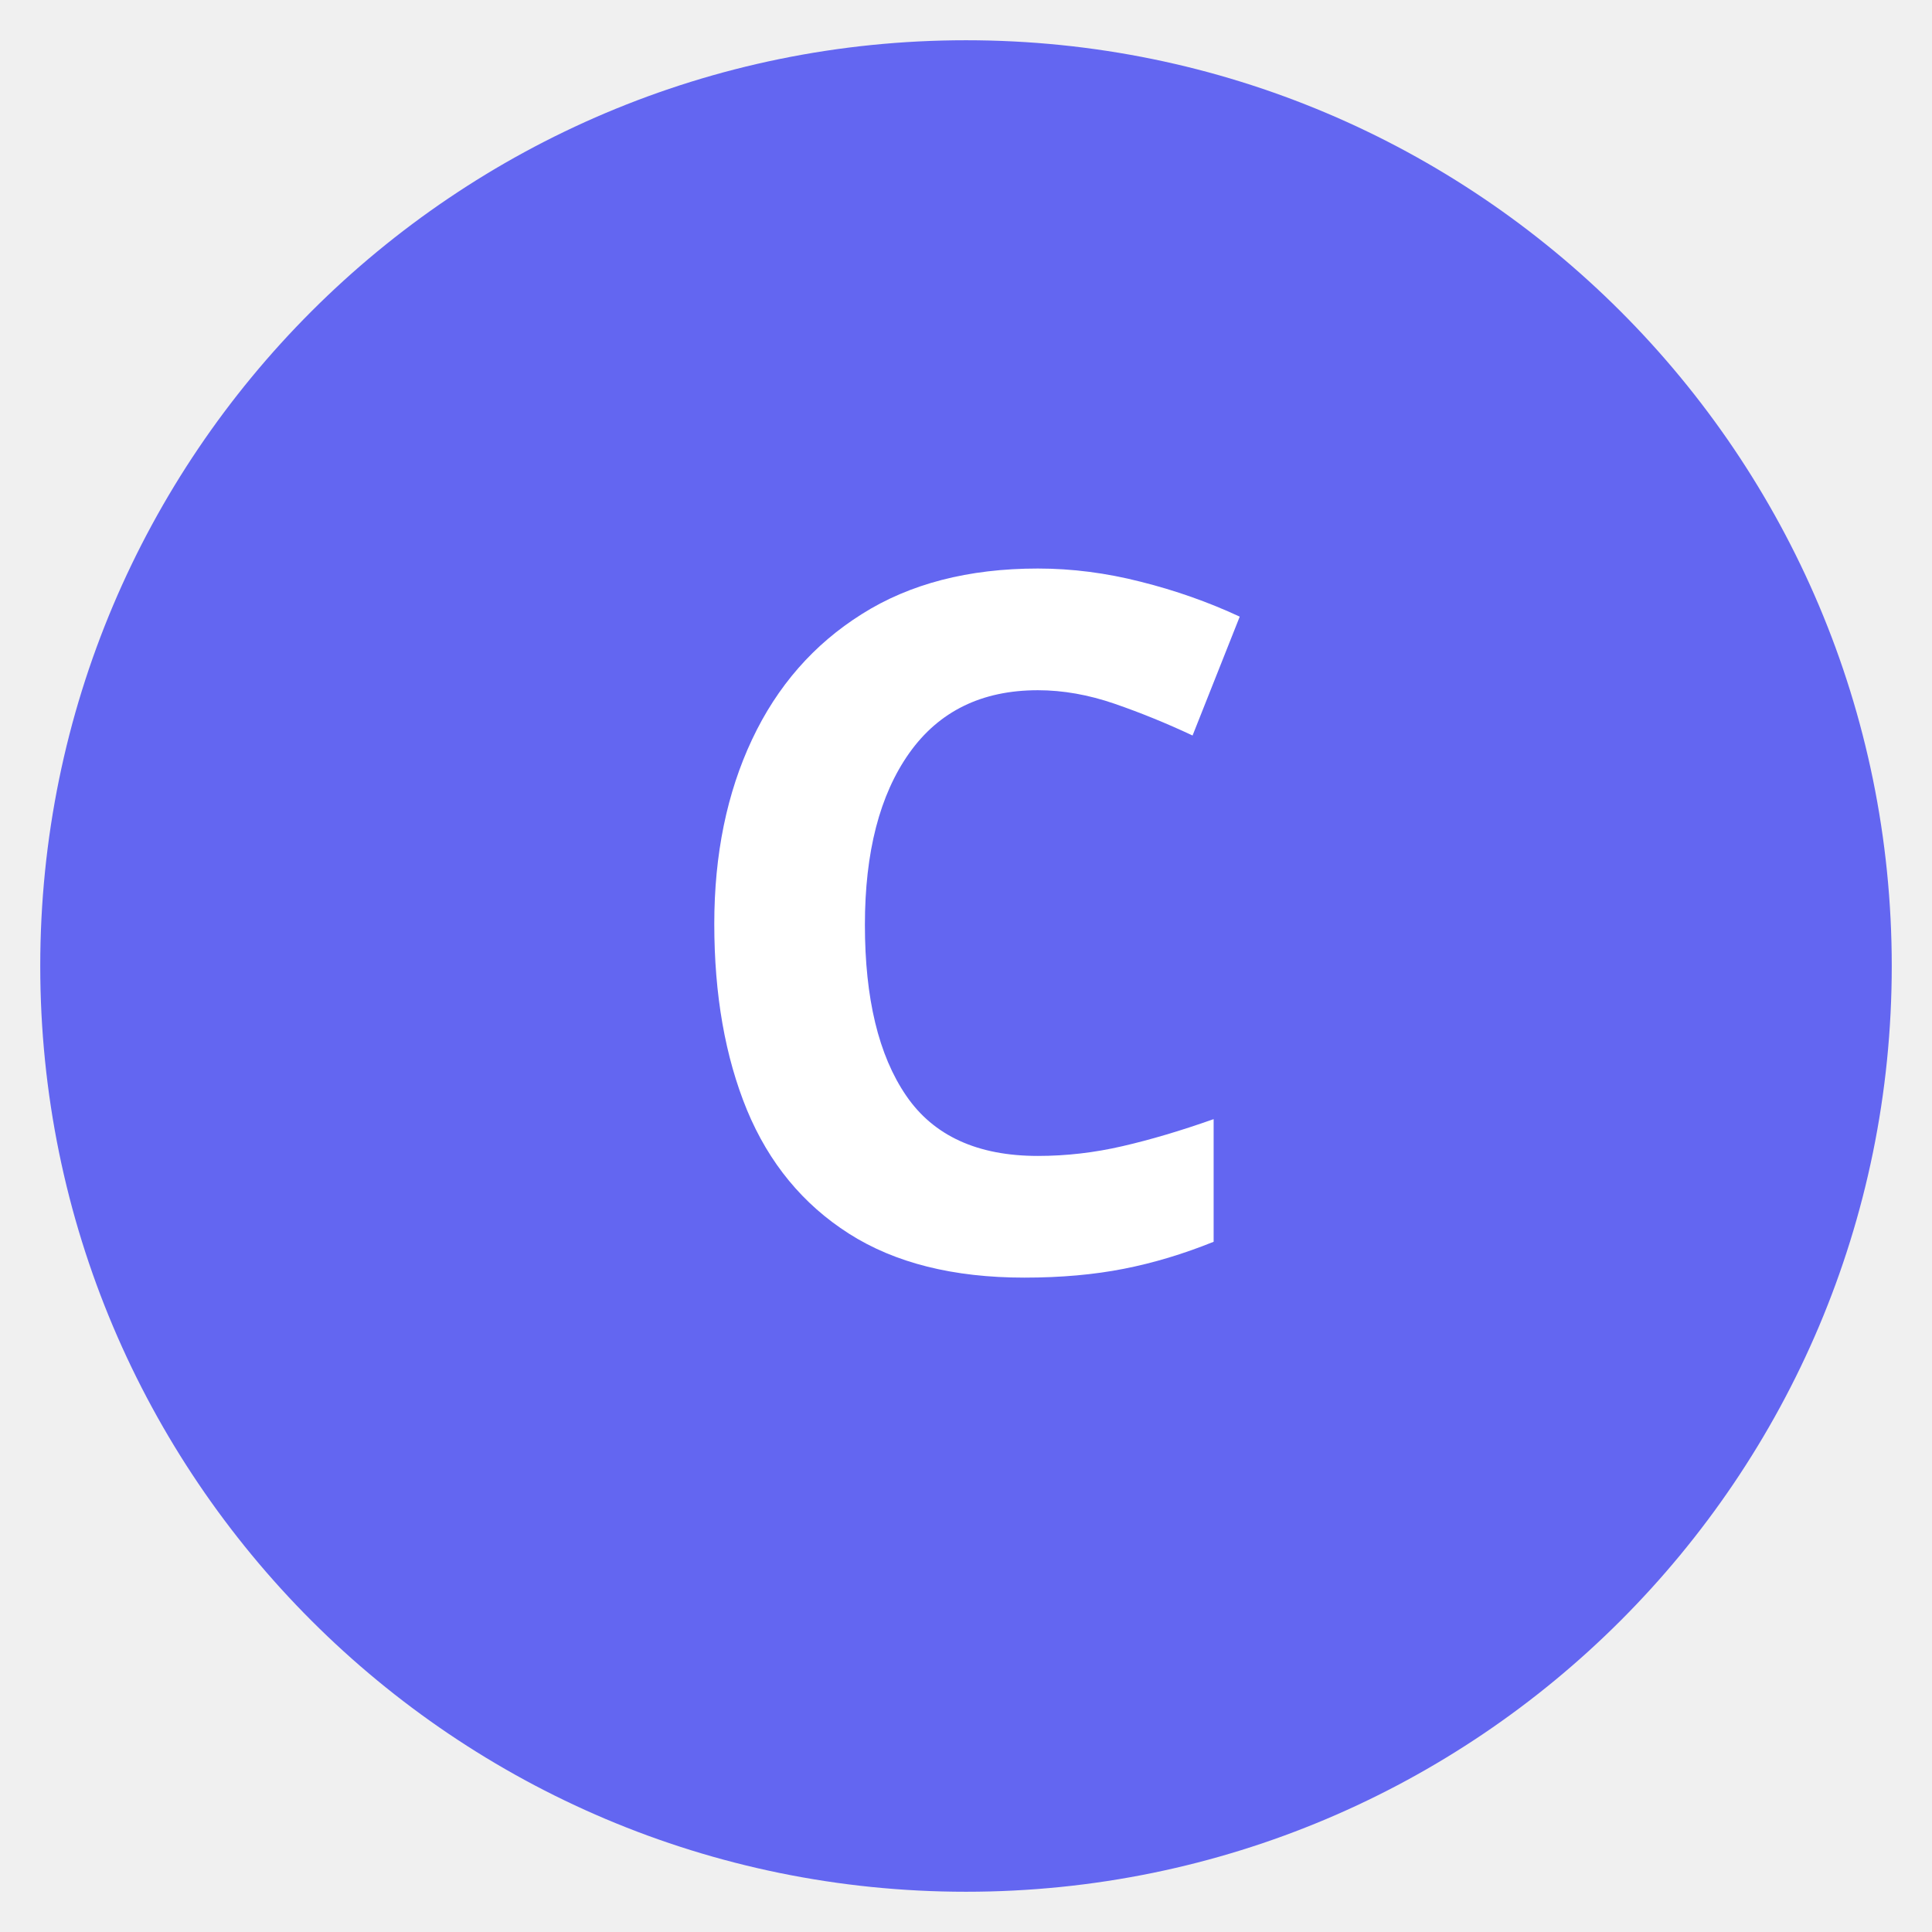
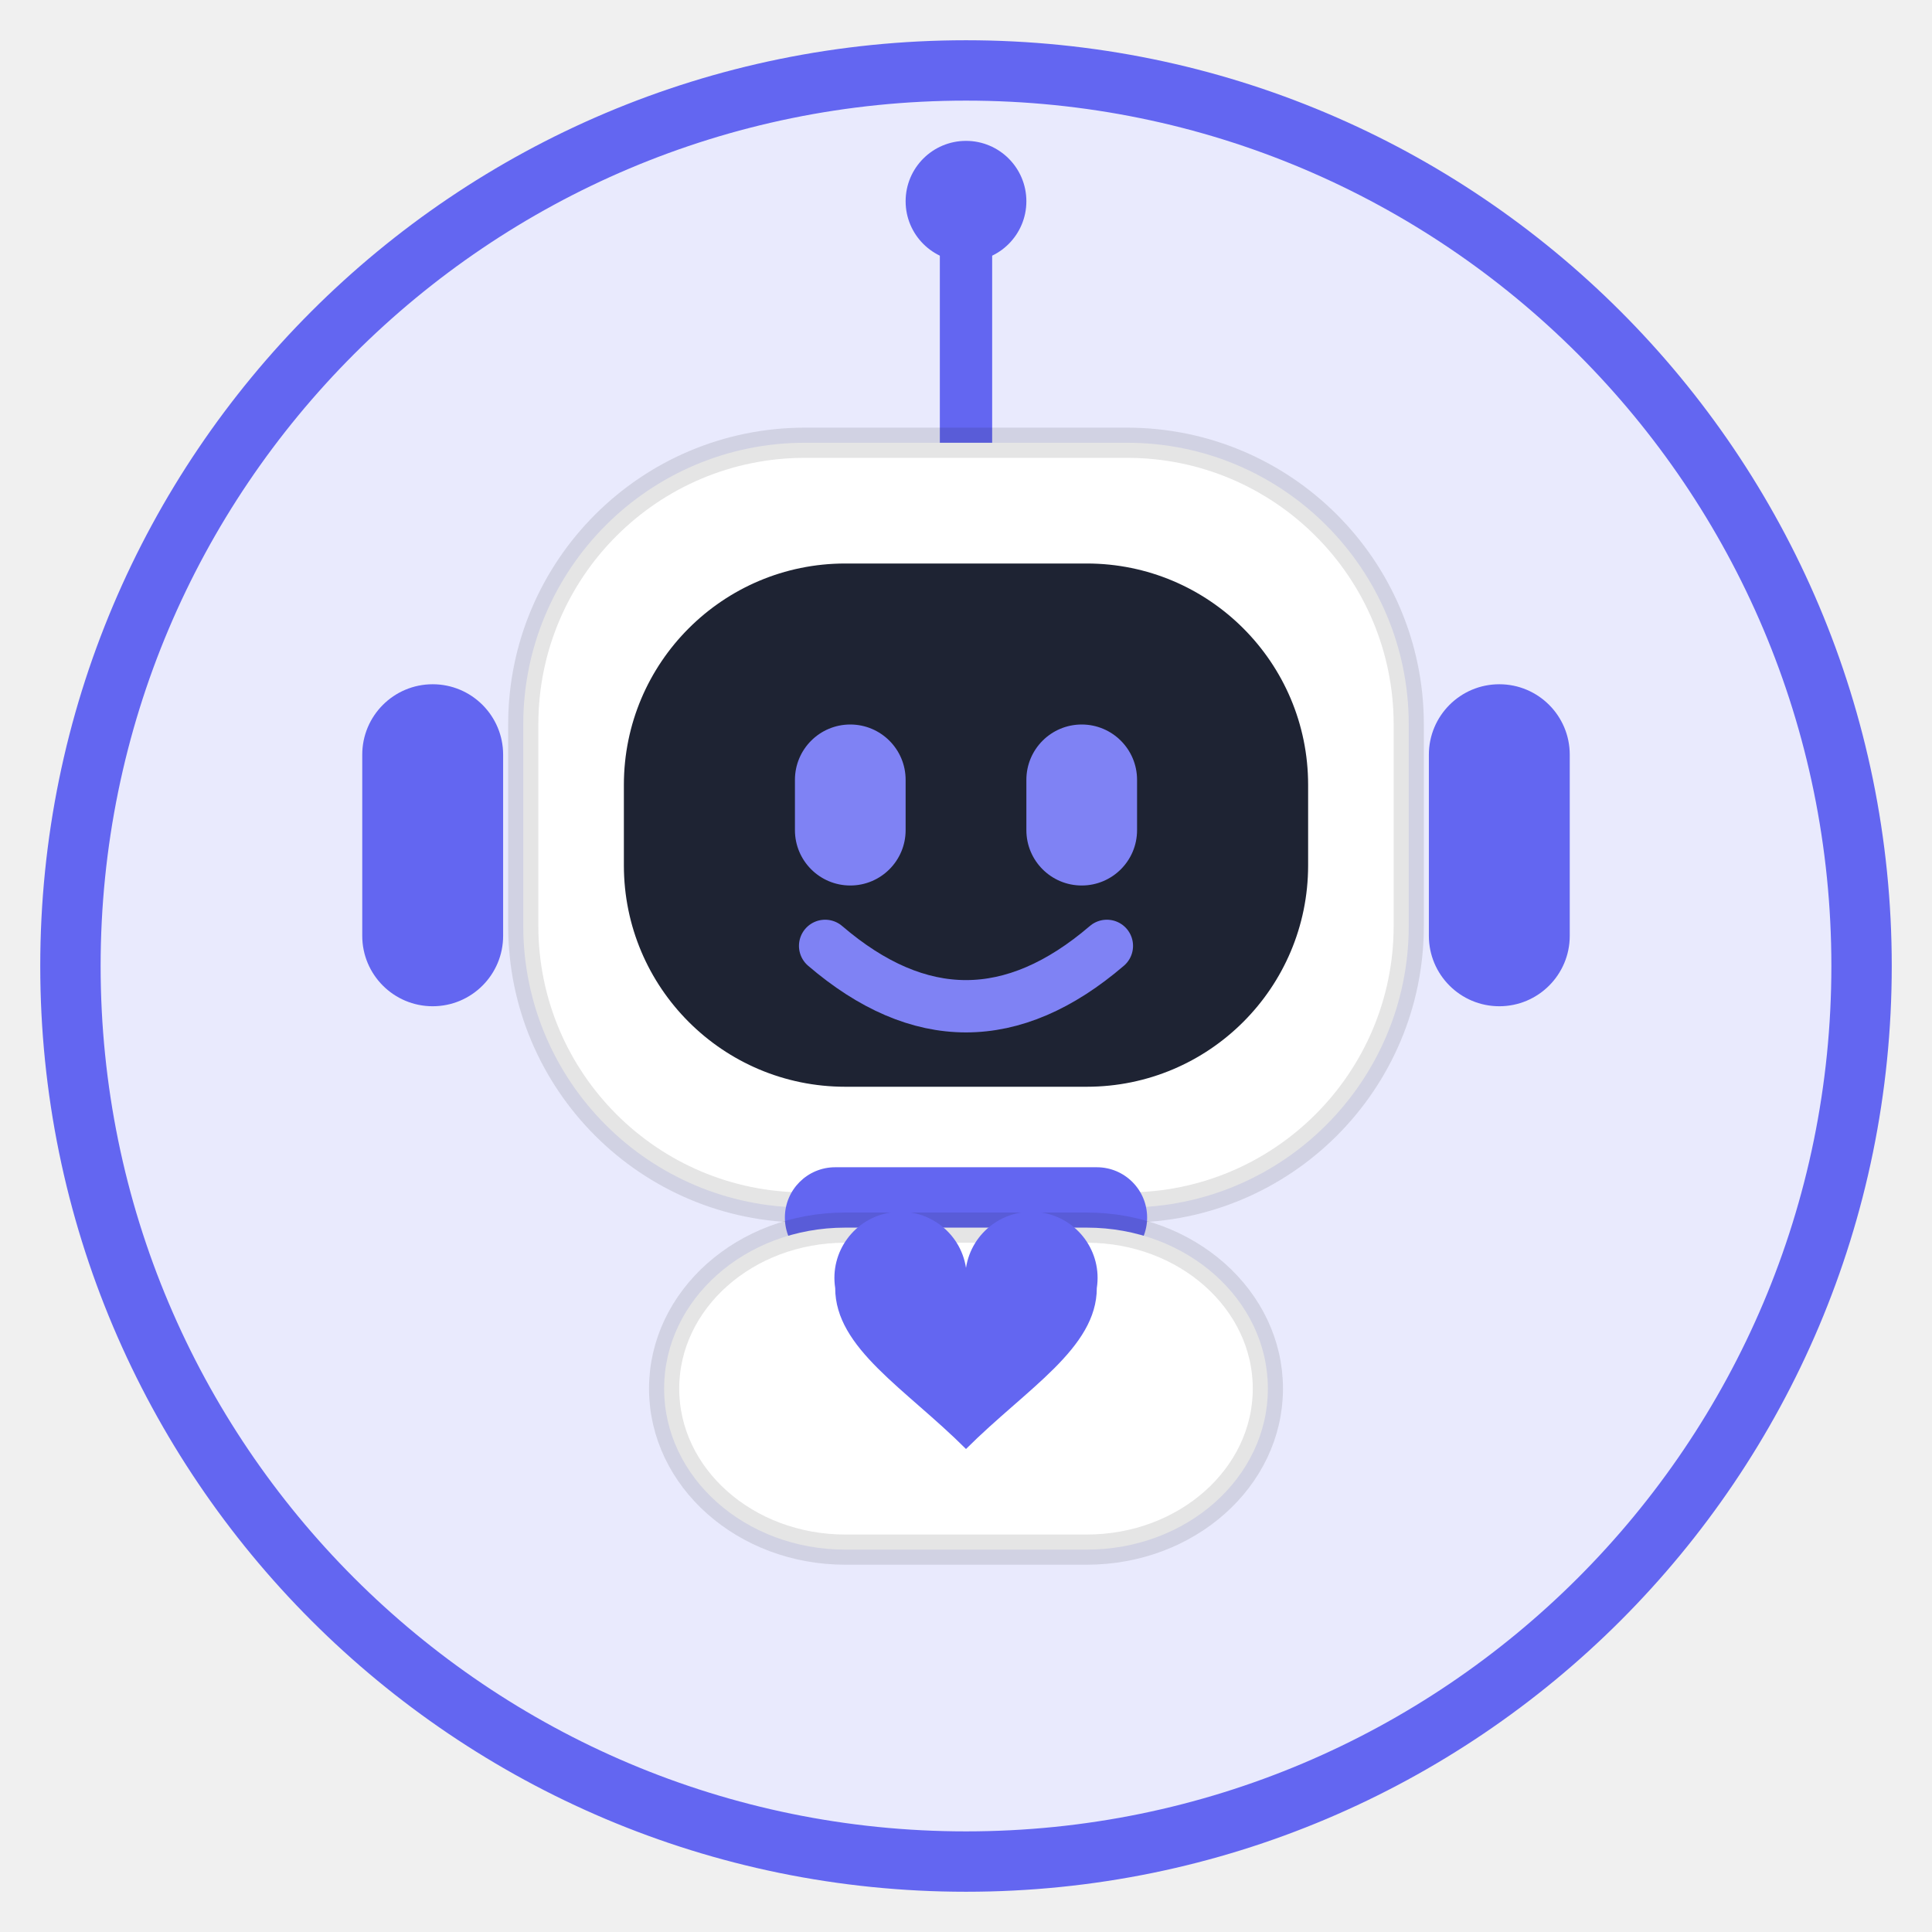
<svg xmlns="http://www.w3.org/2000/svg" viewBox="0 0 96 96" width="96" height="96" role="img" aria-label="Chrono tutor avatar (reduced motion)">
-   <circle cx="48" cy="48" r="46" fill="#6366F1" />
-   <text x="48" y="63" font-family="Fredoka, Nunito, system-ui, sans-serif" font-size="48" font-weight="700" text-anchor="middle" fill="#FFFFFF">C</text>
+   <circle cx="48" cy="48" r="44.5" fill="#E9EAFD" stroke="#6366F1" stroke-width="3" />
+   <rect x="18" y="34" width="7" height="16" rx="3.5" fill="#6366F1" />
+   <rect x="71" y="34" width="7" height="16" rx="3.5" fill="#6366F1" />
+   <line x1="48" y1="23" x2="48" y2="12" stroke="#6366F1" stroke-width="2.6" stroke-linecap="round" />
+   <circle cx="48" cy="10" r="3" fill="#6366F1" />
+   <rect x="26" y="22" width="44" height="38" rx="14" fill="#FFFFFF" stroke="#0000001A" stroke-width="1.5" />
+   <rect x="31" y="28" width="34" height="26" rx="11" fill="#1E2333" />
+   <rect x="39.5" y="36" width="5.5" height="8" rx="2.75" fill="#7F82F4" />
+   <rect x="51" y="36" width="5.5" height="8" rx="2.75" fill="#7F82F4" />
+   <path d="M41 47 Q48 53 55 47" fill="none" stroke="#7F82F4" stroke-width="2.6" stroke-linecap="round" />
+   <rect x="39" y="58" width="18" height="5" rx="2.5" fill="#6366F1" />
+   <rect x="33" y="61" width="30" height="16" rx="9" fill="#FFFFFF" stroke="#0000001A" stroke-width="1.5" />
+   <path d="M48 72 C45 69 41.5 67 41.5 64 A3 3 0 0 1 48 63 A3 3 0 0 1 54.5 64 C54.5 67 51 69 48 72 Z" fill="#6366F1" />
</svg>
